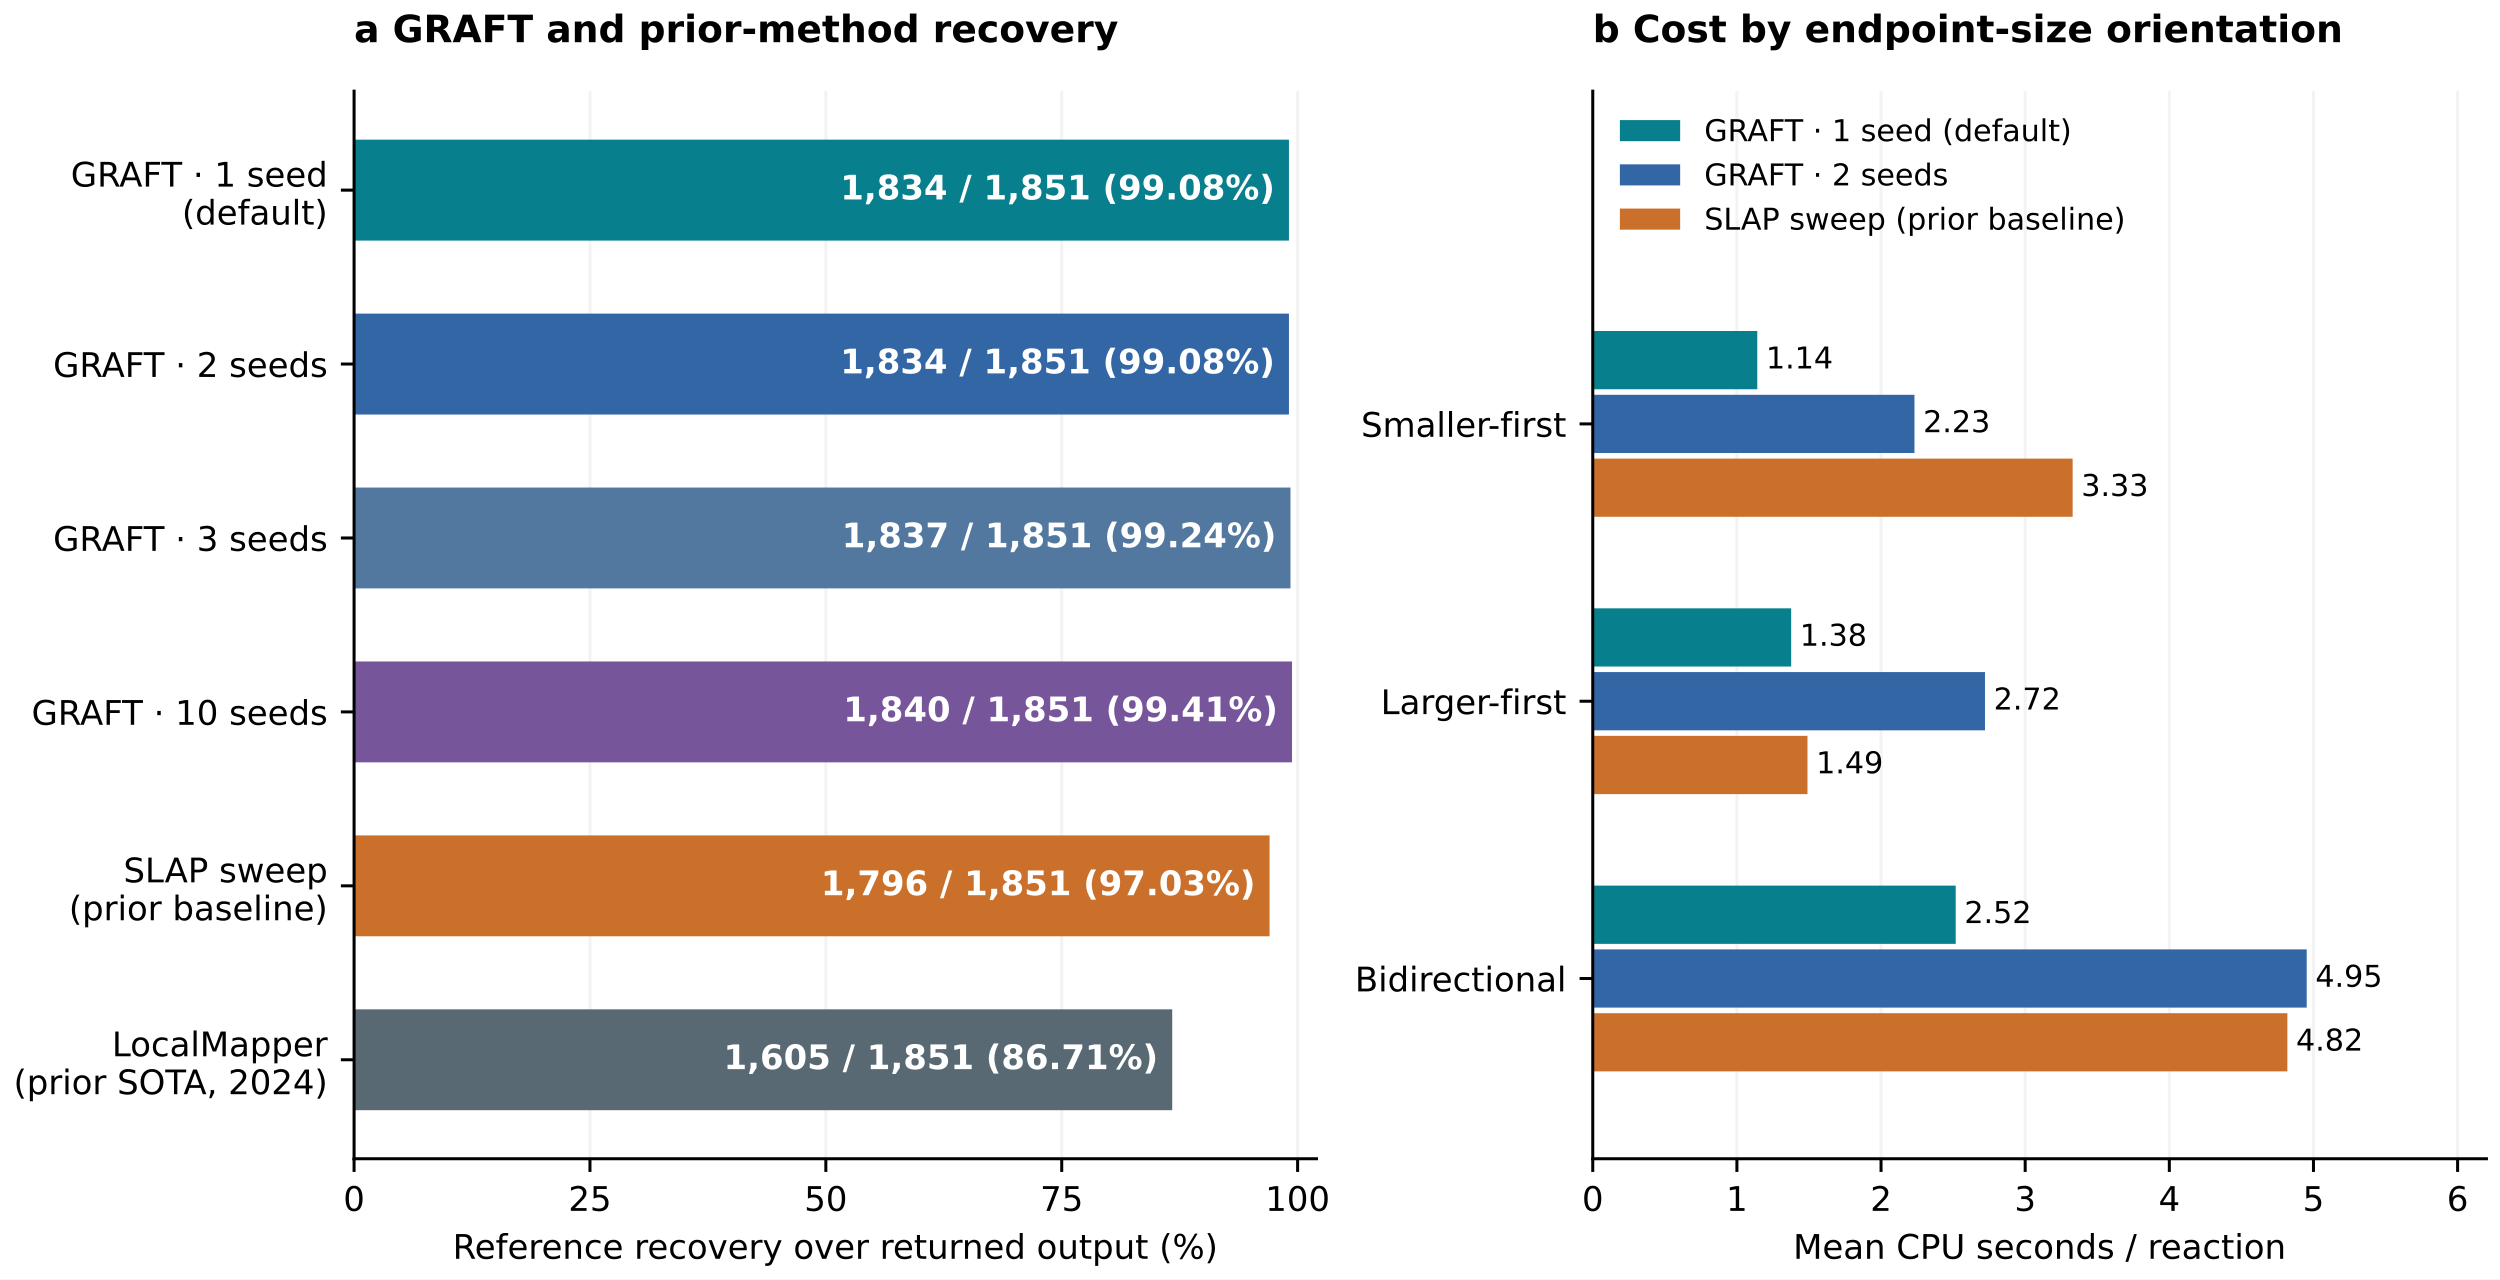
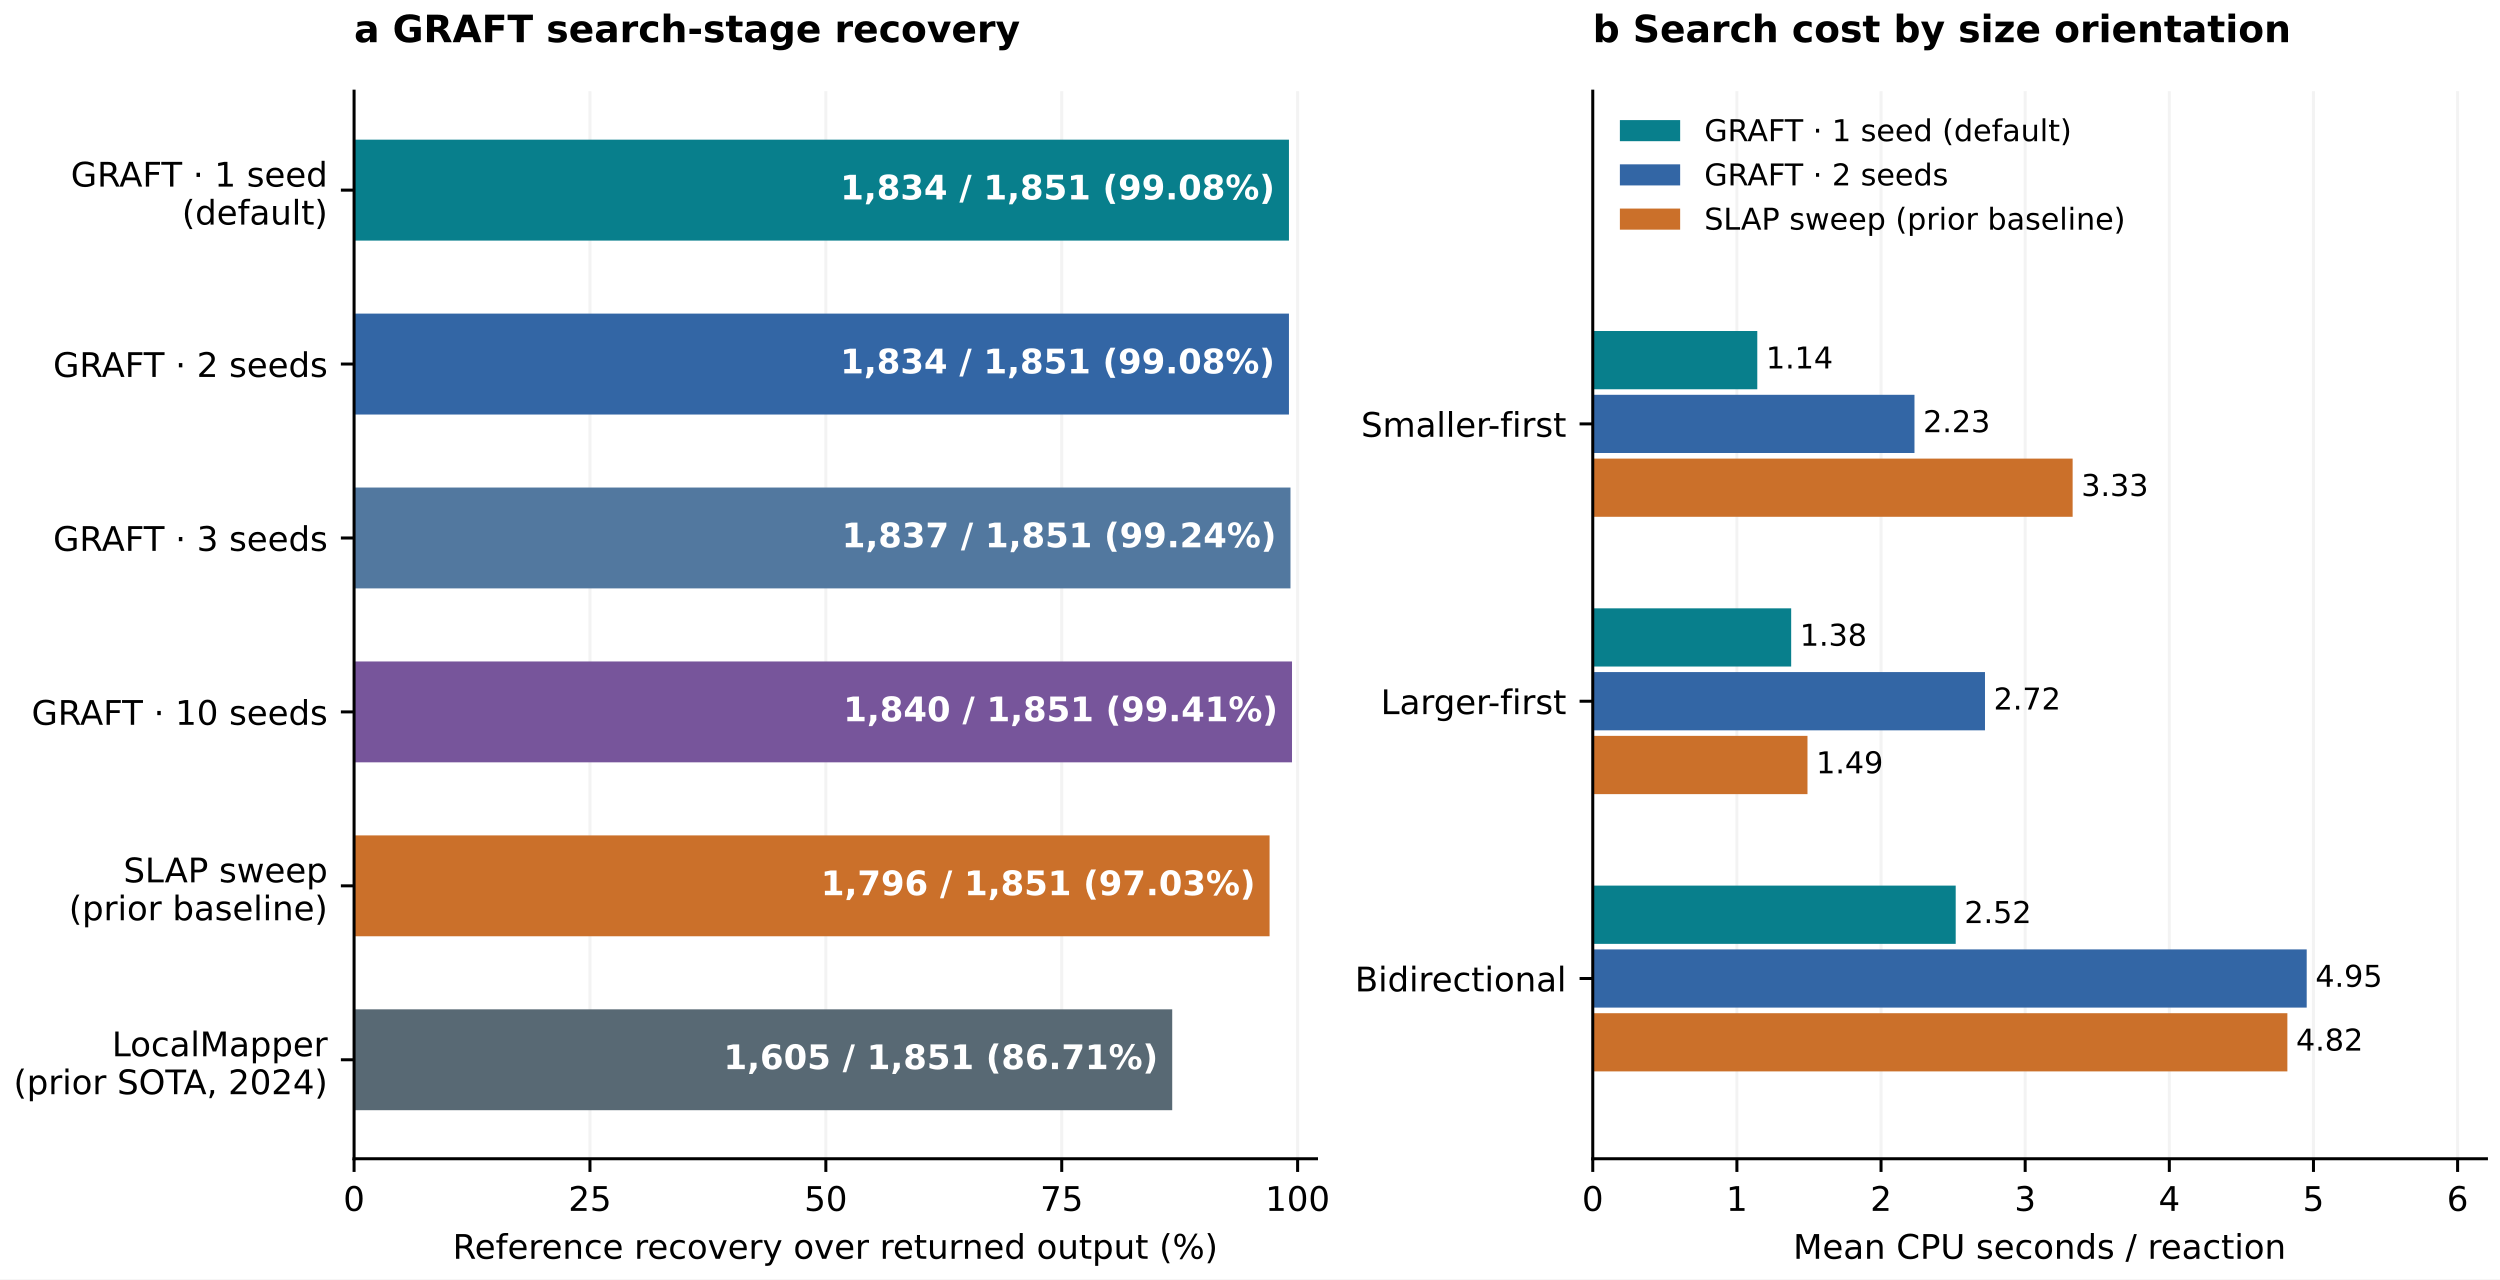
<svg xmlns="http://www.w3.org/2000/svg" xmlns:xlink="http://www.w3.org/1999/xlink" width="663.6pt" height="339.6pt" viewBox="0 0 663.6 339.6" version="1.1">
  <defs>
    <style type="text/css">*{stroke-linejoin: round; stroke-linecap: butt}</style>
  </defs>
  <g id="figure_1">
    <g id="patch_1">
      <path d="M 0 339.6  L 663.6 339.6  L 663.6 0  L 0 0  z " style="fill: #ffffff" />
    </g>
    <g id="axes_1">
      <g id="patch_2">
        <path d="M 93.984 307.579  L 349.449 307.579  L 349.449 24.198  L 93.984 24.198  z " style="fill: #ffffff" />
      </g>
      <g id="matplotlib.axis_1">
        <g id="xtick_1">
          <g id="line2d_1">
-             <path d="M 93.984 307.579  L 93.984 24.198  " clip-path="url(#p3d6165d803)" style="fill: none; stroke: #b0b0b0; stroke-opacity: 0.15; stroke-width: 0.8; stroke-linecap: square" />
+             <path d="M 93.984 307.579  L 93.984 24.198  " clip-path="url(#p35565350e0)" style="fill: none; stroke: #b0b0b0; stroke-opacity: 0.15; stroke-width: 0.8; stroke-linecap: square" />
          </g>
          <g id="line2d_2">
            <defs>
-               <path id="m619072dfbd" d="M 0 0  L 0 3.5  " style="stroke: #000000; stroke-width: 0.8" />
+               <path id="m0a2831901e" d="M 0 0  L 0 3.5  " style="stroke: #000000; stroke-width: 0.8" />
            </defs>
            <g>
-               <use xlink:href="#m619072dfbd" x="93.984" y="307.579" style="stroke: #000000; stroke-width: 0.8" />
+               <use xlink:href="#m0a2831901e" x="93.984" y="307.579" style="stroke: #000000; stroke-width: 0.8" />
            </g>
          </g>
          <g id="text_1">
            <text style="font-size: 9px; font-family: 'DejaVu Sans'; text-anchor: middle" x="93.984" y="321.417" transform="rotate(-0 93.98359 321.4175)">0</text>
          </g>
        </g>
        <g id="xtick_2">
          <g id="line2d_3">
-             <path d="M 156.598 307.579  L 156.598 24.198  " clip-path="url(#p3d6165d803)" style="fill: none; stroke: #b0b0b0; stroke-opacity: 0.15; stroke-width: 0.8; stroke-linecap: square" />
+             <path d="M 156.598 307.579  L 156.598 24.198  " clip-path="url(#p35565350e0)" style="fill: none; stroke: #b0b0b0; stroke-opacity: 0.15; stroke-width: 0.8; stroke-linecap: square" />
          </g>
          <g id="line2d_4">
            <g>
-               <use xlink:href="#m619072dfbd" x="156.598" y="307.579" style="stroke: #000000; stroke-width: 0.8" />
+               <use xlink:href="#m0a2831901e" x="156.598" y="307.579" style="stroke: #000000; stroke-width: 0.8" />
            </g>
          </g>
          <g id="text_2">
            <text style="font-size: 9px; font-family: 'DejaVu Sans'; text-anchor: middle" x="156.598" y="321.417" transform="rotate(-0 156.5978 321.4175)">25</text>
          </g>
        </g>
        <g id="xtick_3">
          <g id="line2d_5">
-             <path d="M 219.212 307.579  L 219.212 24.198  " clip-path="url(#p3d6165d803)" style="fill: none; stroke: #b0b0b0; stroke-opacity: 0.15; stroke-width: 0.8; stroke-linecap: square" />
+             <path d="M 219.212 307.579  L 219.212 24.198  " clip-path="url(#p35565350e0)" style="fill: none; stroke: #b0b0b0; stroke-opacity: 0.15; stroke-width: 0.8; stroke-linecap: square" />
          </g>
          <g id="line2d_6">
            <g>
-               <use xlink:href="#m619072dfbd" x="219.212" y="307.579" style="stroke: #000000; stroke-width: 0.8" />
+               <use xlink:href="#m0a2831901e" x="219.212" y="307.579" style="stroke: #000000; stroke-width: 0.8" />
            </g>
          </g>
          <g id="text_3">
            <text style="font-size: 9px; font-family: 'DejaVu Sans'; text-anchor: middle" x="219.212" y="321.417" transform="rotate(-0 219.2119 321.4175)">50</text>
          </g>
        </g>
        <g id="xtick_4">
          <g id="line2d_7">
-             <path d="M 281.826 307.579  L 281.826 24.198  " clip-path="url(#p3d6165d803)" style="fill: none; stroke: #b0b0b0; stroke-opacity: 0.15; stroke-width: 0.8; stroke-linecap: square" />
+             <path d="M 281.826 307.579  L 281.826 24.198  " clip-path="url(#p35565350e0)" style="fill: none; stroke: #b0b0b0; stroke-opacity: 0.15; stroke-width: 0.8; stroke-linecap: square" />
          </g>
          <g id="line2d_8">
            <g>
-               <use xlink:href="#m619072dfbd" x="281.826" y="307.579" style="stroke: #000000; stroke-width: 0.8" />
+               <use xlink:href="#m0a2831901e" x="281.826" y="307.579" style="stroke: #000000; stroke-width: 0.8" />
            </g>
          </g>
          <g id="text_4">
            <text style="font-size: 9px; font-family: 'DejaVu Sans'; text-anchor: middle" x="281.826" y="321.417" transform="rotate(-0 281.8261 321.4175)">75</text>
          </g>
        </g>
        <g id="xtick_5">
          <g id="line2d_9">
-             <path d="M 344.44 307.579  L 344.44 24.198  " clip-path="url(#p3d6165d803)" style="fill: none; stroke: #b0b0b0; stroke-opacity: 0.15; stroke-width: 0.8; stroke-linecap: square" />
+             <path d="M 344.44 307.579  L 344.44 24.198  " clip-path="url(#p35565350e0)" style="fill: none; stroke: #b0b0b0; stroke-opacity: 0.15; stroke-width: 0.8; stroke-linecap: square" />
          </g>
          <g id="line2d_10">
            <g>
-               <use xlink:href="#m619072dfbd" x="344.44" y="307.579" style="stroke: #000000; stroke-width: 0.8" />
+               <use xlink:href="#m0a2831901e" x="344.44" y="307.579" style="stroke: #000000; stroke-width: 0.8" />
            </g>
          </g>
          <g id="text_5">
            <text style="font-size: 9px; font-family: 'DejaVu Sans'; text-anchor: middle" x="344.44" y="321.417" transform="rotate(-0 344.4403 321.4175)">100</text>
          </g>
        </g>
        <g id="text_6">
          <text style="font-size: 9px; font-family: 'DejaVu Sans'; text-anchor: middle" x="221.716" y="334.128" transform="rotate(-0 221.7165 334.1278)">Reference recovery over returned output (%)</text>
        </g>
      </g>
      <g id="matplotlib.axis_2">
        <g id="ytick_1">
          <g id="line2d_11">
            <defs>
-               <path id="m178abc2e30" d="M 0 0  L -3.5 0  " style="stroke: #000000; stroke-width: 0.8" />
+               <path id="m131ac69cbb" d="M 0 0  L -3.5 0  " style="stroke: #000000; stroke-width: 0.8" />
            </defs>
            <g>
-               <use xlink:href="#m178abc2e30" x="93.984" y="50.468" style="stroke: #000000; stroke-width: 0.8" />
+               <use xlink:href="#m131ac69cbb" x="93.984" y="50.468" style="stroke: #000000; stroke-width: 0.8" />
            </g>
          </g>
          <g id="text_7">
            <text style="font-size: 9px; font-family: 'DejaVu Sans'" transform="translate(18.79875 49.53229)">GRAFT · 1 seed</text>
            <text style="font-size: 9px; font-family: 'DejaVu Sans'" transform="translate(48.29344 59.61032)">(default)</text>
          </g>
        </g>
        <g id="ytick_2">
          <g id="line2d_12">
            <g>
-               <use xlink:href="#m178abc2e30" x="93.984" y="96.636" style="stroke: #000000; stroke-width: 0.8" />
+               <use xlink:href="#m131ac69cbb" x="93.984" y="96.636" style="stroke: #000000; stroke-width: 0.8" />
            </g>
          </g>
          <g id="text_8">
            <text style="font-size: 9px; font-family: 'DejaVu Sans'; text-anchor: end" x="86.984" y="100.056" transform="rotate(-0 86.98359 100.0557)">GRAFT · 2 seeds</text>
          </g>
        </g>
        <g id="ytick_3">
          <g id="line2d_13">
            <g>
-               <use xlink:href="#m178abc2e30" x="93.984" y="142.805" style="stroke: #000000; stroke-width: 0.8" />
+               <use xlink:href="#m131ac69cbb" x="93.984" y="142.805" style="stroke: #000000; stroke-width: 0.8" />
            </g>
          </g>
          <g id="text_9">
            <text style="font-size: 9px; font-family: 'DejaVu Sans'; text-anchor: end" x="86.984" y="146.224" transform="rotate(-0 86.98359 146.2239)">GRAFT · 3 seeds</text>
          </g>
        </g>
        <g id="ytick_4">
          <g id="line2d_14">
            <g>
-               <use xlink:href="#m178abc2e30" x="93.984" y="188.973" style="stroke: #000000; stroke-width: 0.8" />
+               <use xlink:href="#m131ac69cbb" x="93.984" y="188.973" style="stroke: #000000; stroke-width: 0.8" />
            </g>
          </g>
          <g id="text_10">
            <text style="font-size: 9px; font-family: 'DejaVu Sans'; text-anchor: end" x="86.984" y="192.392" transform="rotate(-0 86.98359 192.3921)">GRAFT · 10 seeds</text>
          </g>
        </g>
        <g id="ytick_5">
          <g id="line2d_15">
            <g>
-               <use xlink:href="#m178abc2e30" x="93.984" y="235.141" style="stroke: #000000; stroke-width: 0.8" />
+               <use xlink:href="#m131ac69cbb" x="93.984" y="235.141" style="stroke: #000000; stroke-width: 0.8" />
            </g>
          </g>
          <g id="text_11">
            <text style="font-size: 9px; font-family: 'DejaVu Sans'" transform="translate(32.77125 234.2051)">SLAP sweep</text>
            <text style="font-size: 9px; font-family: 'DejaVu Sans'" transform="translate(18.28266 244.2831)">(prior baseline)</text>
          </g>
        </g>
        <g id="ytick_6">
          <g id="line2d_16">
            <g>
-               <use xlink:href="#m178abc2e30" x="93.984" y="281.309" style="stroke: #000000; stroke-width: 0.8" />
+               <use xlink:href="#m131ac69cbb" x="93.984" y="281.309" style="stroke: #000000; stroke-width: 0.8" />
            </g>
          </g>
          <g id="text_12">
            <text style="font-size: 9px; font-family: 'DejaVu Sans'" transform="translate(29.70984 280.3733)">LocalMapper</text>
            <text style="font-size: 9px; font-family: 'DejaVu Sans'" transform="translate(3.6 290.4514)">(prior SOTA, 2024)</text>
          </g>
        </g>
      </g>
      <g id="patch_3">
-         <path d="M 93.984 37.079  L 342.14 37.079  L 342.14 63.857  L 93.984 63.857  z " clip-path="url(#p3d6165d803)" style="fill: #087f8c" />
+         <path d="M 93.984 37.079  L 342.14 37.079  L 342.14 63.857  L 93.984 63.857  z " clip-path="url(#p35565350e0)" style="fill: #087f8c" />
      </g>
      <g id="patch_4">
-         <path d="M 93.984 83.248  L 342.14 83.248  L 342.14 110.025  L 93.984 110.025  z " clip-path="url(#p3d6165d803)" style="fill: #3366a5" />
+         <path d="M 93.984 83.248  L 342.14 83.248  L 342.14 110.025  L 93.984 110.025  z " clip-path="url(#p35565350e0)" style="fill: #3366a5" />
      </g>
      <g id="patch_5">
-         <path d="M 93.984 129.416  L 342.546 129.416  L 342.546 156.193  L 93.984 156.193  z " clip-path="url(#p3d6165d803)" style="fill: #52789f" />
+         <path d="M 93.984 129.416  L 342.546 129.416  L 342.546 156.193  L 93.984 156.193  z " clip-path="url(#p35565350e0)" style="fill: #52789f" />
      </g>
      <g id="patch_6">
-         <path d="M 93.984 175.584  L 342.952 175.584  L 342.952 202.362  L 93.984 202.362  z " clip-path="url(#p3d6165d803)" style="fill: #77559b" />
+         <path d="M 93.984 175.584  L 342.952 175.584  L 342.952 202.362  L 93.984 202.362  z " clip-path="url(#p35565350e0)" style="fill: #77559b" />
      </g>
      <g id="patch_7">
-         <path d="M 93.984 221.752  L 336.998 221.752  L 336.998 248.53  L 93.984 248.53  z " clip-path="url(#p3d6165d803)" style="fill: #cb702a" />
+         <path d="M 93.984 221.752  L 336.998 221.752  L 336.998 248.53  L 93.984 248.53  z " clip-path="url(#p35565350e0)" style="fill: #cb702a" />
      </g>
      <g id="patch_8">
-         <path d="M 93.984 267.92  L 311.154 267.92  L 311.154 294.698  L 93.984 294.698  z " clip-path="url(#p3d6165d803)" style="fill: #586974" />
+         <path d="M 93.984 267.92  L 311.154 267.92  L 311.154 294.698  L 93.984 294.698  z " clip-path="url(#p35565350e0)" style="fill: #586974" />
      </g>
      <g id="patch_9">
        <path d="M 93.984 307.579  L 93.984 24.198  " style="fill: none; stroke: #000000; stroke-width: 0.8; stroke-linejoin: miter; stroke-linecap: square" />
      </g>
      <g id="patch_10">
        <path d="M 93.984 307.579  L 349.449 307.579  " style="fill: none; stroke: #000000; stroke-width: 0.8; stroke-linejoin: miter; stroke-linecap: square" />
      </g>
      <g id="text_13">
        <text style="font-weight: 700; font-size: 9px; font-family: 'DejaVu Sans'; text-anchor: end; fill: #ffffff" x="338.383" y="52.952" transform="rotate(-0 338.3832 52.95159)">1,834 / 1,851  (99.08%)</text>
      </g>
      <g id="text_14">
        <text style="font-weight: 700; font-size: 9px; font-family: 'DejaVu Sans'; text-anchor: end; fill: #ffffff" x="338.383" y="99.12" transform="rotate(-0 338.3832 99.11979)">1,834 / 1,851  (99.08%)</text>
      </g>
      <g id="text_15">
        <text style="font-weight: 700; font-size: 9px; font-family: 'DejaVu Sans'; text-anchor: end; fill: #ffffff" x="338.789" y="145.288" transform="rotate(-0 338.7891 145.288)">1,837 / 1,851  (99.24%)</text>
      </g>
      <g id="text_16">
        <text style="font-weight: 700; font-size: 9px; font-family: 'DejaVu Sans'; text-anchor: end; fill: #ffffff" x="339.195" y="191.456" transform="rotate(-0 339.195 191.4562)">1,840 / 1,851  (99.41%)</text>
      </g>
      <g id="text_17">
        <text style="font-weight: 700; font-size: 9px; font-family: 'DejaVu Sans'; text-anchor: end; fill: #ffffff" x="333.241" y="237.624" transform="rotate(-0 333.2414 237.6244)">1,796 / 1,851  (97.03%)</text>
      </g>
      <g id="text_18">
        <text style="font-weight: 700; font-size: 9px; font-family: 'DejaVu Sans'; text-anchor: end; fill: #ffffff" x="307.397" y="283.793" transform="rotate(-0 307.3974 283.7926)">1,605 / 1,851  (86.71%)</text>
      </g>
      <g id="text_19">
-         <text style="font-weight: 700; font-size: 10px; font-family: 'DejaVu Sans'; text-anchor: start" x="93.984" y="11.198" transform="rotate(-0 93.98359 11.19844)">a  GRAFT and prior-method recovery</text>
+         <text style="font-weight: 700; font-size: 10px; font-family: 'DejaVu Sans'; text-anchor: start" x="93.984" y="11.198" transform="rotate(-0 93.98359 11.19844)">a  GRAFT search-stage recovery</text>
      </g>
    </g>
    <g id="axes_2">
      <g id="patch_11">
        <path d="M 422.781 307.579  L 660 307.579  L 660 24.198  L 422.781 24.198  z " style="fill: #ffffff" />
      </g>
      <g id="matplotlib.axis_3">
        <g id="xtick_6">
          <g id="line2d_17">
-             <path d="M 422.781 307.579  L 422.781 24.198  " clip-path="url(#p9b18fbb399)" style="fill: none; stroke: #b0b0b0; stroke-opacity: 0.15; stroke-width: 0.8; stroke-linecap: square" />
+             <path d="M 422.781 307.579  L 422.781 24.198  " clip-path="url(#p66fd2fb4e7)" style="fill: none; stroke: #b0b0b0; stroke-opacity: 0.15; stroke-width: 0.8; stroke-linecap: square" />
          </g>
          <g id="line2d_18">
            <g>
-               <use xlink:href="#m619072dfbd" x="422.781" y="307.579" style="stroke: #000000; stroke-width: 0.8" />
+               <use xlink:href="#m0a2831901e" x="422.781" y="307.579" style="stroke: #000000; stroke-width: 0.8" />
            </g>
          </g>
          <g id="text_20">
            <text style="font-size: 9px; font-family: 'DejaVu Sans'; text-anchor: middle" x="422.781" y="321.417" transform="rotate(-0 422.7813 321.4175)">0</text>
          </g>
        </g>
        <g id="xtick_7">
          <g id="line2d_19">
-             <path d="M 461.042 307.579  L 461.042 24.198  " clip-path="url(#p9b18fbb399)" style="fill: none; stroke: #b0b0b0; stroke-opacity: 0.15; stroke-width: 0.8; stroke-linecap: square" />
+             <path d="M 461.042 307.579  L 461.042 24.198  " clip-path="url(#p66fd2fb4e7)" style="fill: none; stroke: #b0b0b0; stroke-opacity: 0.15; stroke-width: 0.8; stroke-linecap: square" />
          </g>
          <g id="line2d_20">
            <g>
-               <use xlink:href="#m619072dfbd" x="461.042" y="307.579" style="stroke: #000000; stroke-width: 0.8" />
+               <use xlink:href="#m0a2831901e" x="461.042" y="307.579" style="stroke: #000000; stroke-width: 0.8" />
            </g>
          </g>
          <g id="text_21">
            <text style="font-size: 9px; font-family: 'DejaVu Sans'; text-anchor: middle" x="461.042" y="321.417" transform="rotate(-0 461.0423 321.4175)">1</text>
          </g>
        </g>
        <g id="xtick_8">
          <g id="line2d_21">
-             <path d="M 499.303 307.579  L 499.303 24.198  " clip-path="url(#p9b18fbb399)" style="fill: none; stroke: #b0b0b0; stroke-opacity: 0.15; stroke-width: 0.8; stroke-linecap: square" />
+             <path d="M 499.303 307.579  L 499.303 24.198  " clip-path="url(#p66fd2fb4e7)" style="fill: none; stroke: #b0b0b0; stroke-opacity: 0.15; stroke-width: 0.8; stroke-linecap: square" />
          </g>
          <g id="line2d_22">
            <g>
-               <use xlink:href="#m619072dfbd" x="499.303" y="307.579" style="stroke: #000000; stroke-width: 0.8" />
+               <use xlink:href="#m0a2831901e" x="499.303" y="307.579" style="stroke: #000000; stroke-width: 0.8" />
            </g>
          </g>
          <g id="text_22">
            <text style="font-size: 9px; font-family: 'DejaVu Sans'; text-anchor: middle" x="499.303" y="321.417" transform="rotate(-0 499.3033 321.4175)">2</text>
          </g>
        </g>
        <g id="xtick_9">
          <g id="line2d_23">
-             <path d="M 537.564 307.579  L 537.564 24.198  " clip-path="url(#p9b18fbb399)" style="fill: none; stroke: #b0b0b0; stroke-opacity: 0.15; stroke-width: 0.8; stroke-linecap: square" />
+             <path d="M 537.564 307.579  L 537.564 24.198  " clip-path="url(#p66fd2fb4e7)" style="fill: none; stroke: #b0b0b0; stroke-opacity: 0.15; stroke-width: 0.8; stroke-linecap: square" />
          </g>
          <g id="line2d_24">
            <g>
-               <use xlink:href="#m619072dfbd" x="537.564" y="307.579" style="stroke: #000000; stroke-width: 0.8" />
+               <use xlink:href="#m0a2831901e" x="537.564" y="307.579" style="stroke: #000000; stroke-width: 0.8" />
            </g>
          </g>
          <g id="text_23">
            <text style="font-size: 9px; font-family: 'DejaVu Sans'; text-anchor: middle" x="537.564" y="321.417" transform="rotate(-0 537.5643 321.4175)">3</text>
          </g>
        </g>
        <g id="xtick_10">
          <g id="line2d_25">
-             <path d="M 575.825 307.579  L 575.825 24.198  " clip-path="url(#p9b18fbb399)" style="fill: none; stroke: #b0b0b0; stroke-opacity: 0.15; stroke-width: 0.8; stroke-linecap: square" />
+             <path d="M 575.825 307.579  L 575.825 24.198  " clip-path="url(#p66fd2fb4e7)" style="fill: none; stroke: #b0b0b0; stroke-opacity: 0.15; stroke-width: 0.8; stroke-linecap: square" />
          </g>
          <g id="line2d_26">
            <g>
-               <use xlink:href="#m619072dfbd" x="575.825" y="307.579" style="stroke: #000000; stroke-width: 0.8" />
+               <use xlink:href="#m0a2831901e" x="575.825" y="307.579" style="stroke: #000000; stroke-width: 0.8" />
            </g>
          </g>
          <g id="text_24">
            <text style="font-size: 9px; font-family: 'DejaVu Sans'; text-anchor: middle" x="575.825" y="321.417" transform="rotate(-0 575.8253 321.4175)">4</text>
          </g>
        </g>
        <g id="xtick_11">
          <g id="line2d_27">
-             <path d="M 614.086 307.579  L 614.086 24.198  " clip-path="url(#p9b18fbb399)" style="fill: none; stroke: #b0b0b0; stroke-opacity: 0.15; stroke-width: 0.8; stroke-linecap: square" />
+             <path d="M 614.086 307.579  L 614.086 24.198  " clip-path="url(#p66fd2fb4e7)" style="fill: none; stroke: #b0b0b0; stroke-opacity: 0.15; stroke-width: 0.8; stroke-linecap: square" />
          </g>
          <g id="line2d_28">
            <g>
-               <use xlink:href="#m619072dfbd" x="614.086" y="307.579" style="stroke: #000000; stroke-width: 0.8" />
+               <use xlink:href="#m0a2831901e" x="614.086" y="307.579" style="stroke: #000000; stroke-width: 0.8" />
            </g>
          </g>
          <g id="text_25">
            <text style="font-size: 9px; font-family: 'DejaVu Sans'; text-anchor: middle" x="614.086" y="321.417" transform="rotate(-0 614.0863 321.4175)">5</text>
          </g>
        </g>
        <g id="xtick_12">
          <g id="line2d_29">
-             <path d="M 652.347 307.579  L 652.347 24.198  " clip-path="url(#p9b18fbb399)" style="fill: none; stroke: #b0b0b0; stroke-opacity: 0.15; stroke-width: 0.8; stroke-linecap: square" />
+             <path d="M 652.347 307.579  L 652.347 24.198  " clip-path="url(#p66fd2fb4e7)" style="fill: none; stroke: #b0b0b0; stroke-opacity: 0.15; stroke-width: 0.8; stroke-linecap: square" />
          </g>
          <g id="line2d_30">
            <g>
-               <use xlink:href="#m619072dfbd" x="652.347" y="307.579" style="stroke: #000000; stroke-width: 0.8" />
+               <use xlink:href="#m0a2831901e" x="652.347" y="307.579" style="stroke: #000000; stroke-width: 0.8" />
            </g>
          </g>
          <g id="text_26">
            <text style="font-size: 9px; font-family: 'DejaVu Sans'; text-anchor: middle" x="652.347" y="321.417" transform="rotate(-0 652.3473 321.4175)">6</text>
          </g>
        </g>
        <g id="text_27">
          <text style="font-size: 9px; font-family: 'DejaVu Sans'; text-anchor: middle" x="541.39" y="334.128" transform="rotate(-0 541.3904 334.1278)">Mean CPU seconds / reaction</text>
        </g>
      </g>
      <g id="matplotlib.axis_4">
        <g id="ytick_7">
          <g id="line2d_31">
            <g>
-               <use xlink:href="#m178abc2e30" x="422.781" y="112.525" style="stroke: #000000; stroke-width: 0.8" />
+               <use xlink:href="#m131ac69cbb" x="422.781" y="112.525" style="stroke: #000000; stroke-width: 0.8" />
            </g>
          </g>
          <g id="text_28">
            <text style="font-size: 9px; font-family: 'DejaVu Sans'; text-anchor: end" x="415.781" y="115.944" transform="rotate(-0 415.7813 115.9441)">Smaller-first</text>
          </g>
        </g>
        <g id="ytick_8">
          <g id="line2d_32">
            <g>
-               <use xlink:href="#m178abc2e30" x="422.781" y="186.13" style="stroke: #000000; stroke-width: 0.8" />
+               <use xlink:href="#m131ac69cbb" x="422.781" y="186.13" style="stroke: #000000; stroke-width: 0.8" />
            </g>
          </g>
          <g id="text_29">
            <text style="font-size: 9px; font-family: 'DejaVu Sans'; text-anchor: end" x="415.781" y="189.549" transform="rotate(-0 415.7813 189.5494)">Larger-first</text>
          </g>
        </g>
        <g id="ytick_9">
          <g id="line2d_33">
            <g>
-               <use xlink:href="#m178abc2e30" x="422.781" y="259.735" style="stroke: #000000; stroke-width: 0.8" />
+               <use xlink:href="#m131ac69cbb" x="422.781" y="259.735" style="stroke: #000000; stroke-width: 0.8" />
            </g>
          </g>
          <g id="text_30">
            <text style="font-size: 9px; font-family: 'DejaVu Sans'; text-anchor: end" x="415.781" y="263.155" transform="rotate(-0 415.7813 263.1547)">Bidirectional</text>
          </g>
        </g>
      </g>
      <g id="patch_12">
-         <path d="M 422.781 87.867  L 466.455 87.867  L 466.455 103.324  L 422.781 103.324  z " clip-path="url(#p9b18fbb399)" style="fill: #087f8c" />
+         <path d="M 422.781 87.867  L 466.455 87.867  L 466.455 103.324  L 422.781 103.324  z " clip-path="url(#p66fd2fb4e7)" style="fill: #087f8c" />
      </g>
      <g id="patch_13">
-         <path d="M 422.781 161.472  L 475.449 161.472  L 475.449 176.929  L 422.781 176.929  z " clip-path="url(#p9b18fbb399)" style="fill: #087f8c" />
+         <path d="M 422.781 161.472  L 475.449 161.472  L 475.449 176.929  L 422.781 176.929  z " clip-path="url(#p66fd2fb4e7)" style="fill: #087f8c" />
      </g>
      <g id="patch_14">
-         <path d="M 422.781 235.078  L 519.123 235.078  L 519.123 250.535  L 422.781 250.535  z " clip-path="url(#p9b18fbb399)" style="fill: #087f8c" />
+         <path d="M 422.781 235.078  L 519.123 235.078  L 519.123 250.535  L 422.781 250.535  z " clip-path="url(#p66fd2fb4e7)" style="fill: #087f8c" />
      </g>
      <g id="patch_15">
-         <path d="M 422.781 104.796  L 508.179 104.796  L 508.179 120.253  L 422.781 120.253  z " clip-path="url(#p9b18fbb399)" style="fill: #3366a5" />
+         <path d="M 422.781 104.796  L 508.179 104.796  L 508.179 120.253  L 422.781 120.253  z " clip-path="url(#p66fd2fb4e7)" style="fill: #3366a5" />
      </g>
      <g id="patch_16">
-         <path d="M 422.781 178.402  L 526.895 178.402  L 526.895 193.859  L 422.781 193.859  z " clip-path="url(#p9b18fbb399)" style="fill: #3366a5" />
+         <path d="M 422.781 178.402  L 526.895 178.402  L 526.895 193.859  L 422.781 193.859  z " clip-path="url(#p66fd2fb4e7)" style="fill: #3366a5" />
      </g>
      <g id="patch_17">
-         <path d="M 422.781 252.007  L 612.292 252.007  L 612.292 267.464  L 422.781 267.464  z " clip-path="url(#p9b18fbb399)" style="fill: #3366a5" />
+         <path d="M 422.781 252.007  L 612.292 252.007  L 612.292 267.464  L 422.781 267.464  z " clip-path="url(#p66fd2fb4e7)" style="fill: #3366a5" />
      </g>
      <g id="patch_18">
-         <path d="M 422.781 121.725  L 550.161 121.725  L 550.161 137.183  L 422.781 137.183  z " clip-path="url(#p9b18fbb399)" style="fill: #cb702a" />
+         <path d="M 422.781 121.725  L 550.161 121.725  L 550.161 137.183  L 422.781 137.183  z " clip-path="url(#p66fd2fb4e7)" style="fill: #cb702a" />
      </g>
      <g id="patch_19">
-         <path d="M 422.781 195.331  L 479.78 195.331  L 479.78 210.788  L 422.781 210.788  z " clip-path="url(#p9b18fbb399)" style="fill: #cb702a" />
+         <path d="M 422.781 195.331  L 479.78 195.331  L 479.78 210.788  L 422.781 210.788  z " clip-path="url(#p66fd2fb4e7)" style="fill: #cb702a" />
      </g>
      <g id="patch_20">
-         <path d="M 422.781 268.936  L 607.16 268.936  L 607.16 284.393  L 422.781 284.393  z " clip-path="url(#p9b18fbb399)" style="fill: #cb702a" />
+         <path d="M 422.781 268.936  L 607.16 268.936  L 607.16 284.393  L 422.781 284.393  z " clip-path="url(#p66fd2fb4e7)" style="fill: #cb702a" />
      </g>
      <g id="patch_21">
        <path d="M 422.781 307.579  L 422.781 24.198  " style="fill: none; stroke: #000000; stroke-width: 0.8; stroke-linejoin: miter; stroke-linecap: square" />
      </g>
      <g id="patch_22">
        <path d="M 422.781 307.579  L 660 307.579  " style="fill: none; stroke: #000000; stroke-width: 0.8; stroke-linejoin: miter; stroke-linecap: square" />
      </g>
      <g id="text_31">
        <text style="font-size: 8px; font-family: 'DejaVu Sans'; text-anchor: start" x="468.75" y="97.803" transform="rotate(-0 468.7502 97.80309)">1.14</text>
      </g>
      <g id="text_32">
        <text style="font-size: 8px; font-family: 'DejaVu Sans'; text-anchor: start" x="477.745" y="171.408" transform="rotate(-0 477.745 171.4084)">1.38</text>
      </g>
      <g id="text_33">
        <text style="font-size: 8px; font-family: 'DejaVu Sans'; text-anchor: start" x="521.418" y="245.014" transform="rotate(-0 521.4183 245.0137)">2.52</text>
      </g>
      <g id="text_34">
        <text style="font-size: 8px; font-family: 'DejaVu Sans'; text-anchor: start" x="510.474" y="114.732" transform="rotate(-0 510.4745 114.7323)">2.23</text>
      </g>
      <g id="text_35">
        <text style="font-size: 8px; font-family: 'DejaVu Sans'; text-anchor: start" x="529.191" y="188.338" transform="rotate(-0 529.1905 188.3376)">2.72</text>
      </g>
      <g id="text_36">
        <text style="font-size: 8px; font-family: 'DejaVu Sans'; text-anchor: start" x="614.588" y="261.943" transform="rotate(-0 614.5881 261.9429)">4.95</text>
      </g>
      <g id="text_37">
        <text style="font-size: 8px; font-family: 'DejaVu Sans'; text-anchor: start" x="552.457" y="131.662" transform="rotate(-0 552.4567 131.6615)">3.33</text>
      </g>
      <g id="text_38">
        <text style="font-size: 8px; font-family: 'DejaVu Sans'; text-anchor: start" x="482.076" y="205.267" transform="rotate(-0 482.0759 205.2669)">1.49</text>
      </g>
      <g id="text_39">
        <text style="font-size: 8px; font-family: 'DejaVu Sans'; text-anchor: start" x="609.456" y="278.872" transform="rotate(-0 609.4557 278.8722)">4.82</text>
      </g>
      <g id="text_40">
-         <text style="font-weight: 700; font-size: 10px; font-family: 'DejaVu Sans'; text-anchor: start" x="422.781" y="11.198" transform="rotate(-0 422.7813 11.19844)">b  Cost by endpoint-size orientation</text>
+         <text style="font-weight: 700; font-size: 10px; font-family: 'DejaVu Sans'; text-anchor: start" x="422.781" y="11.198" transform="rotate(-0 422.7813 11.19844)">b  Search cost by size orientation</text>
      </g>
      <g id="legend_1">
        <g id="patch_23">
          <path d="M 429.981 37.477  L 445.981 37.477  L 445.981 31.877  L 429.981 31.877  z " style="fill: #087f8c" />
        </g>
        <g id="text_41">
          <text style="font-size: 8px; font-family: 'DejaVu Sans'; text-anchor: start" x="452.381" y="37.477" transform="rotate(-0 452.3813 37.47719)">GRAFT · 1 seed (default)</text>
        </g>
        <g id="patch_24">
          <path d="M 429.981 49.22  L 445.981 49.22  L 445.981 43.62  L 429.981 43.62  z " style="fill: #3366a5" />
        </g>
        <g id="text_42">
          <text style="font-size: 8px; font-family: 'DejaVu Sans'; text-anchor: start" x="452.381" y="49.22" transform="rotate(-0 452.3813 49.21969)">GRAFT · 2 seeds</text>
        </g>
        <g id="patch_25">
          <path d="M 429.981 60.962  L 445.981 60.962  L 445.981 55.362  L 429.981 55.362  z " style="fill: #cb702a" />
        </g>
        <g id="text_43">
          <text style="font-size: 8px; font-family: 'DejaVu Sans'; text-anchor: start" x="452.381" y="60.962" transform="rotate(-0 452.3813 60.96219)">SLAP sweep (prior baseline)</text>
        </g>
      </g>
    </g>
  </g>
  <defs>
-     <clipPath id="p3d6165d803">
+     <clipPath id="p35565350e0">
      <rect x="93.984" y="24.198" width="255.466" height="283.38" />
    </clipPath>
-     <clipPath id="p9b18fbb399">
+     <clipPath id="p66fd2fb4e7">
      <rect x="422.781" y="24.198" width="237.218" height="283.38" />
    </clipPath>
  </defs>
</svg>
